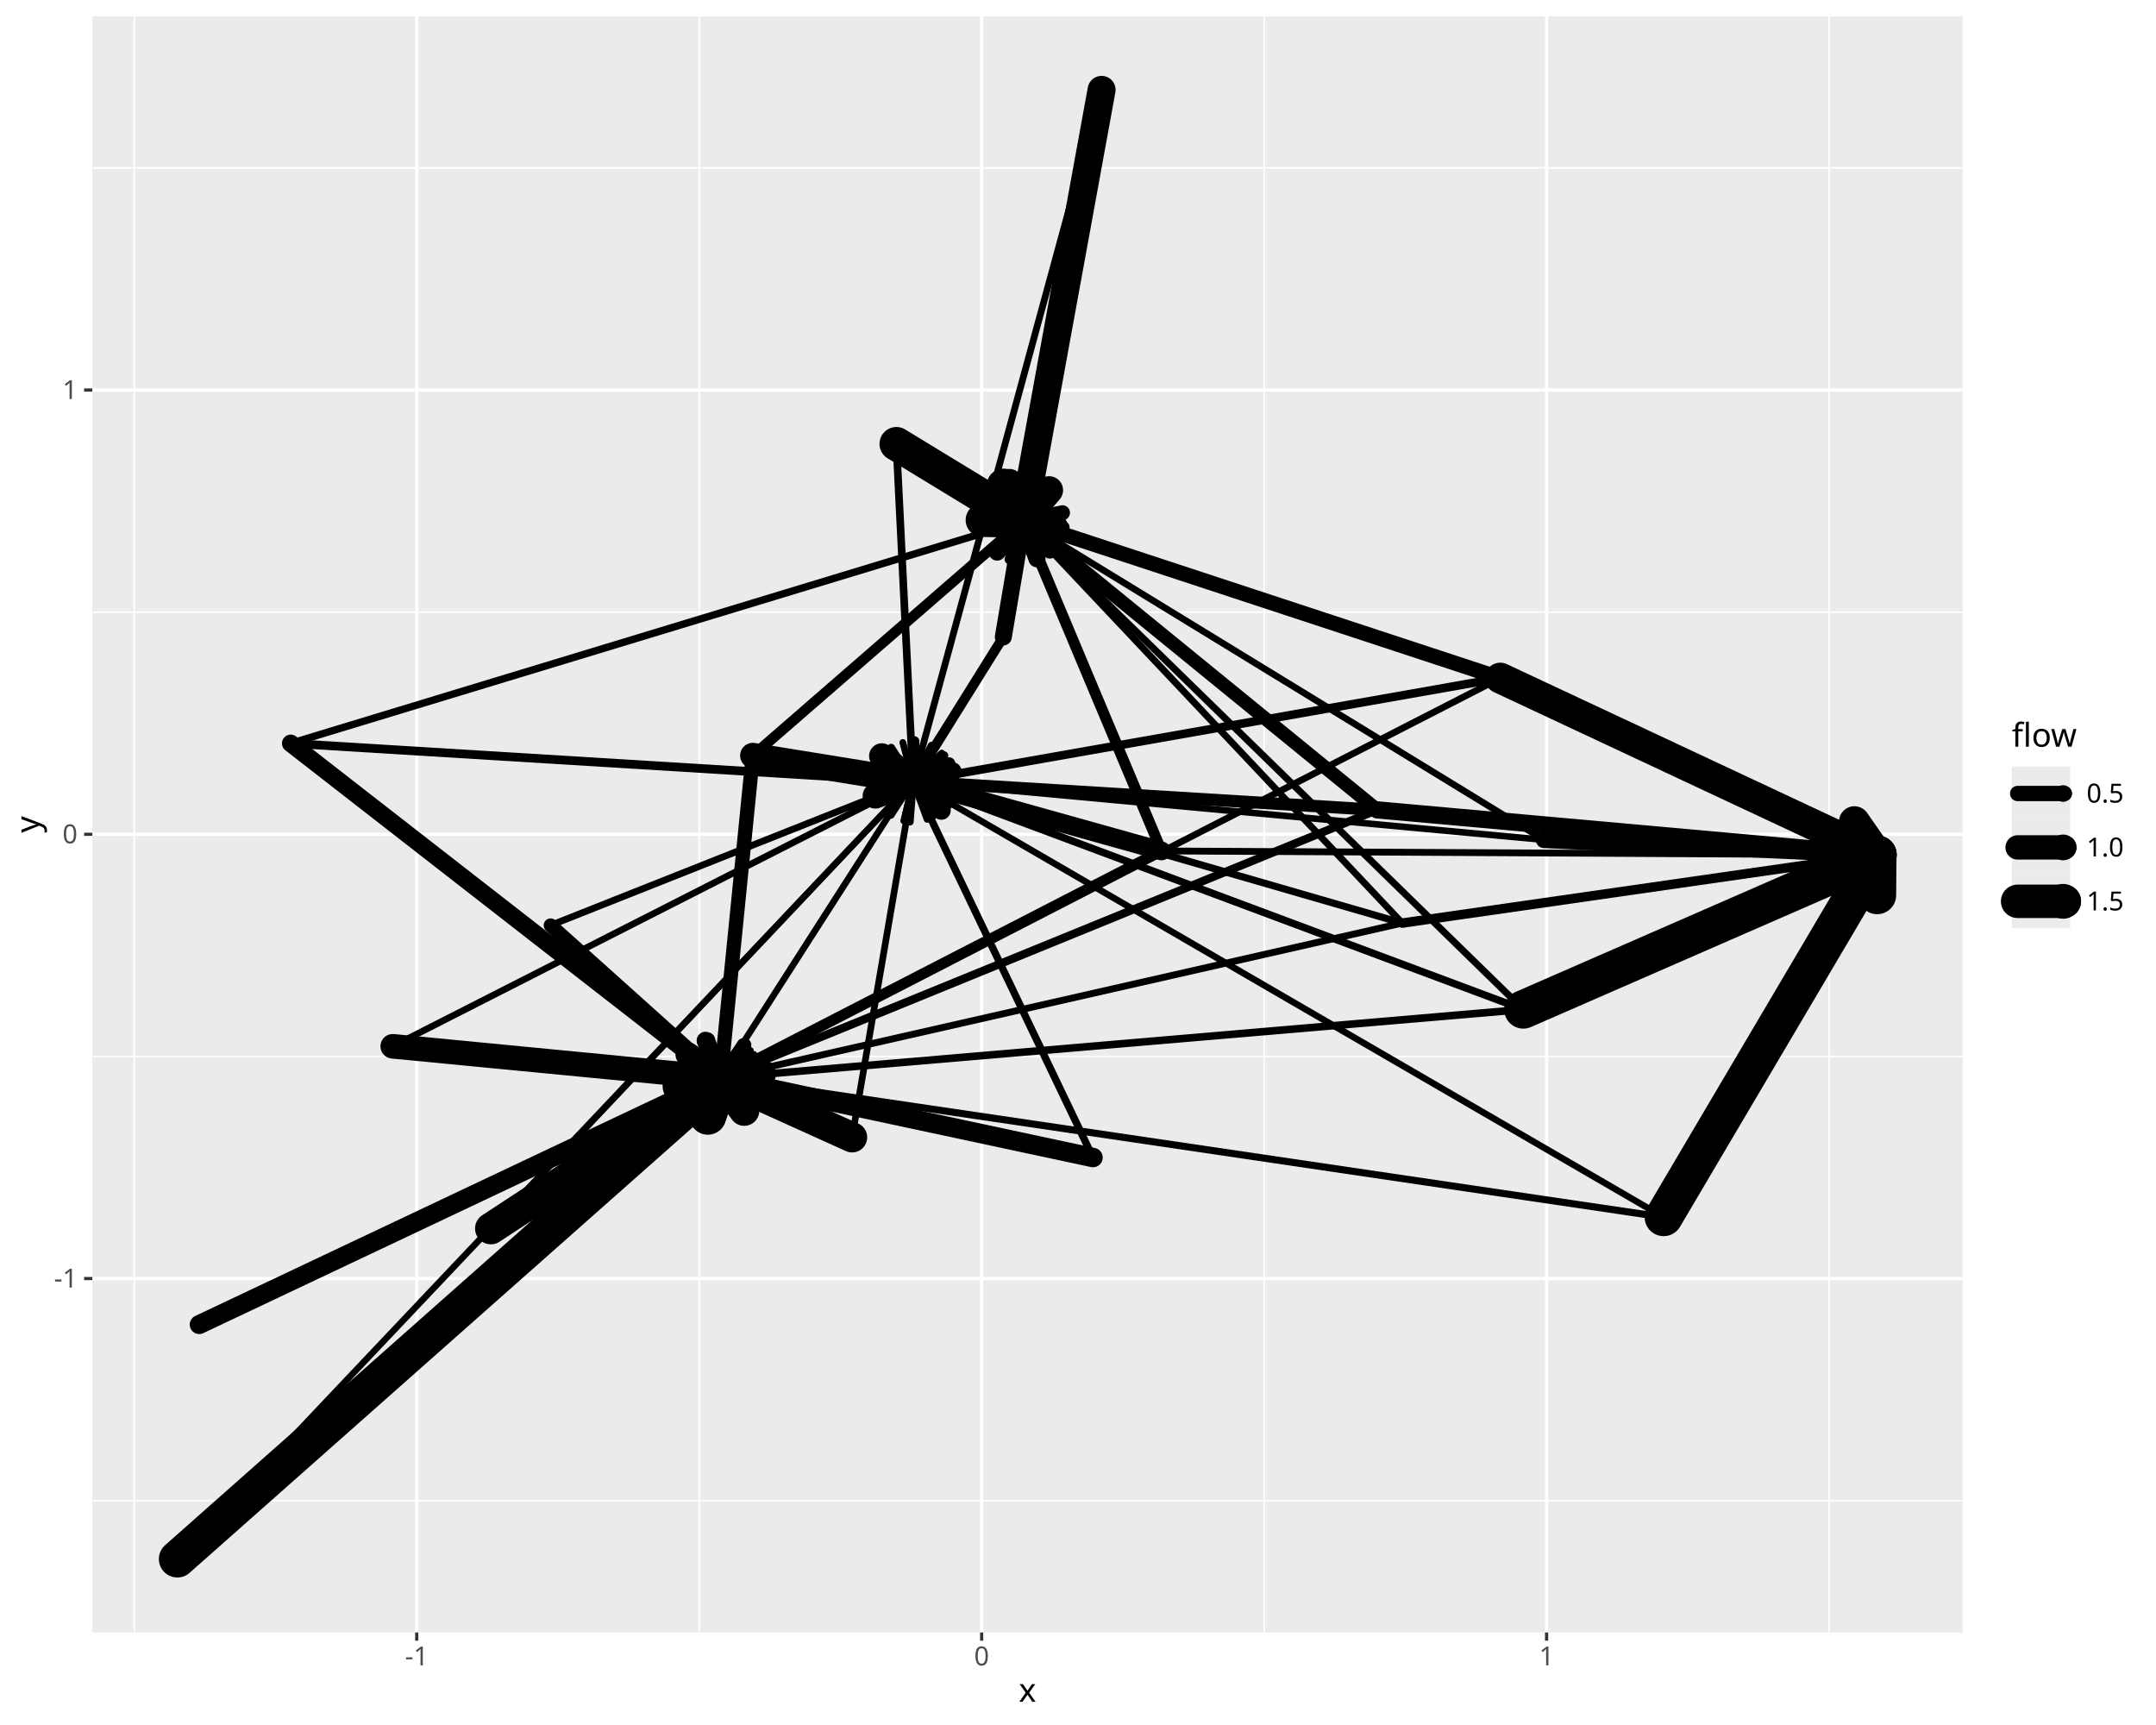
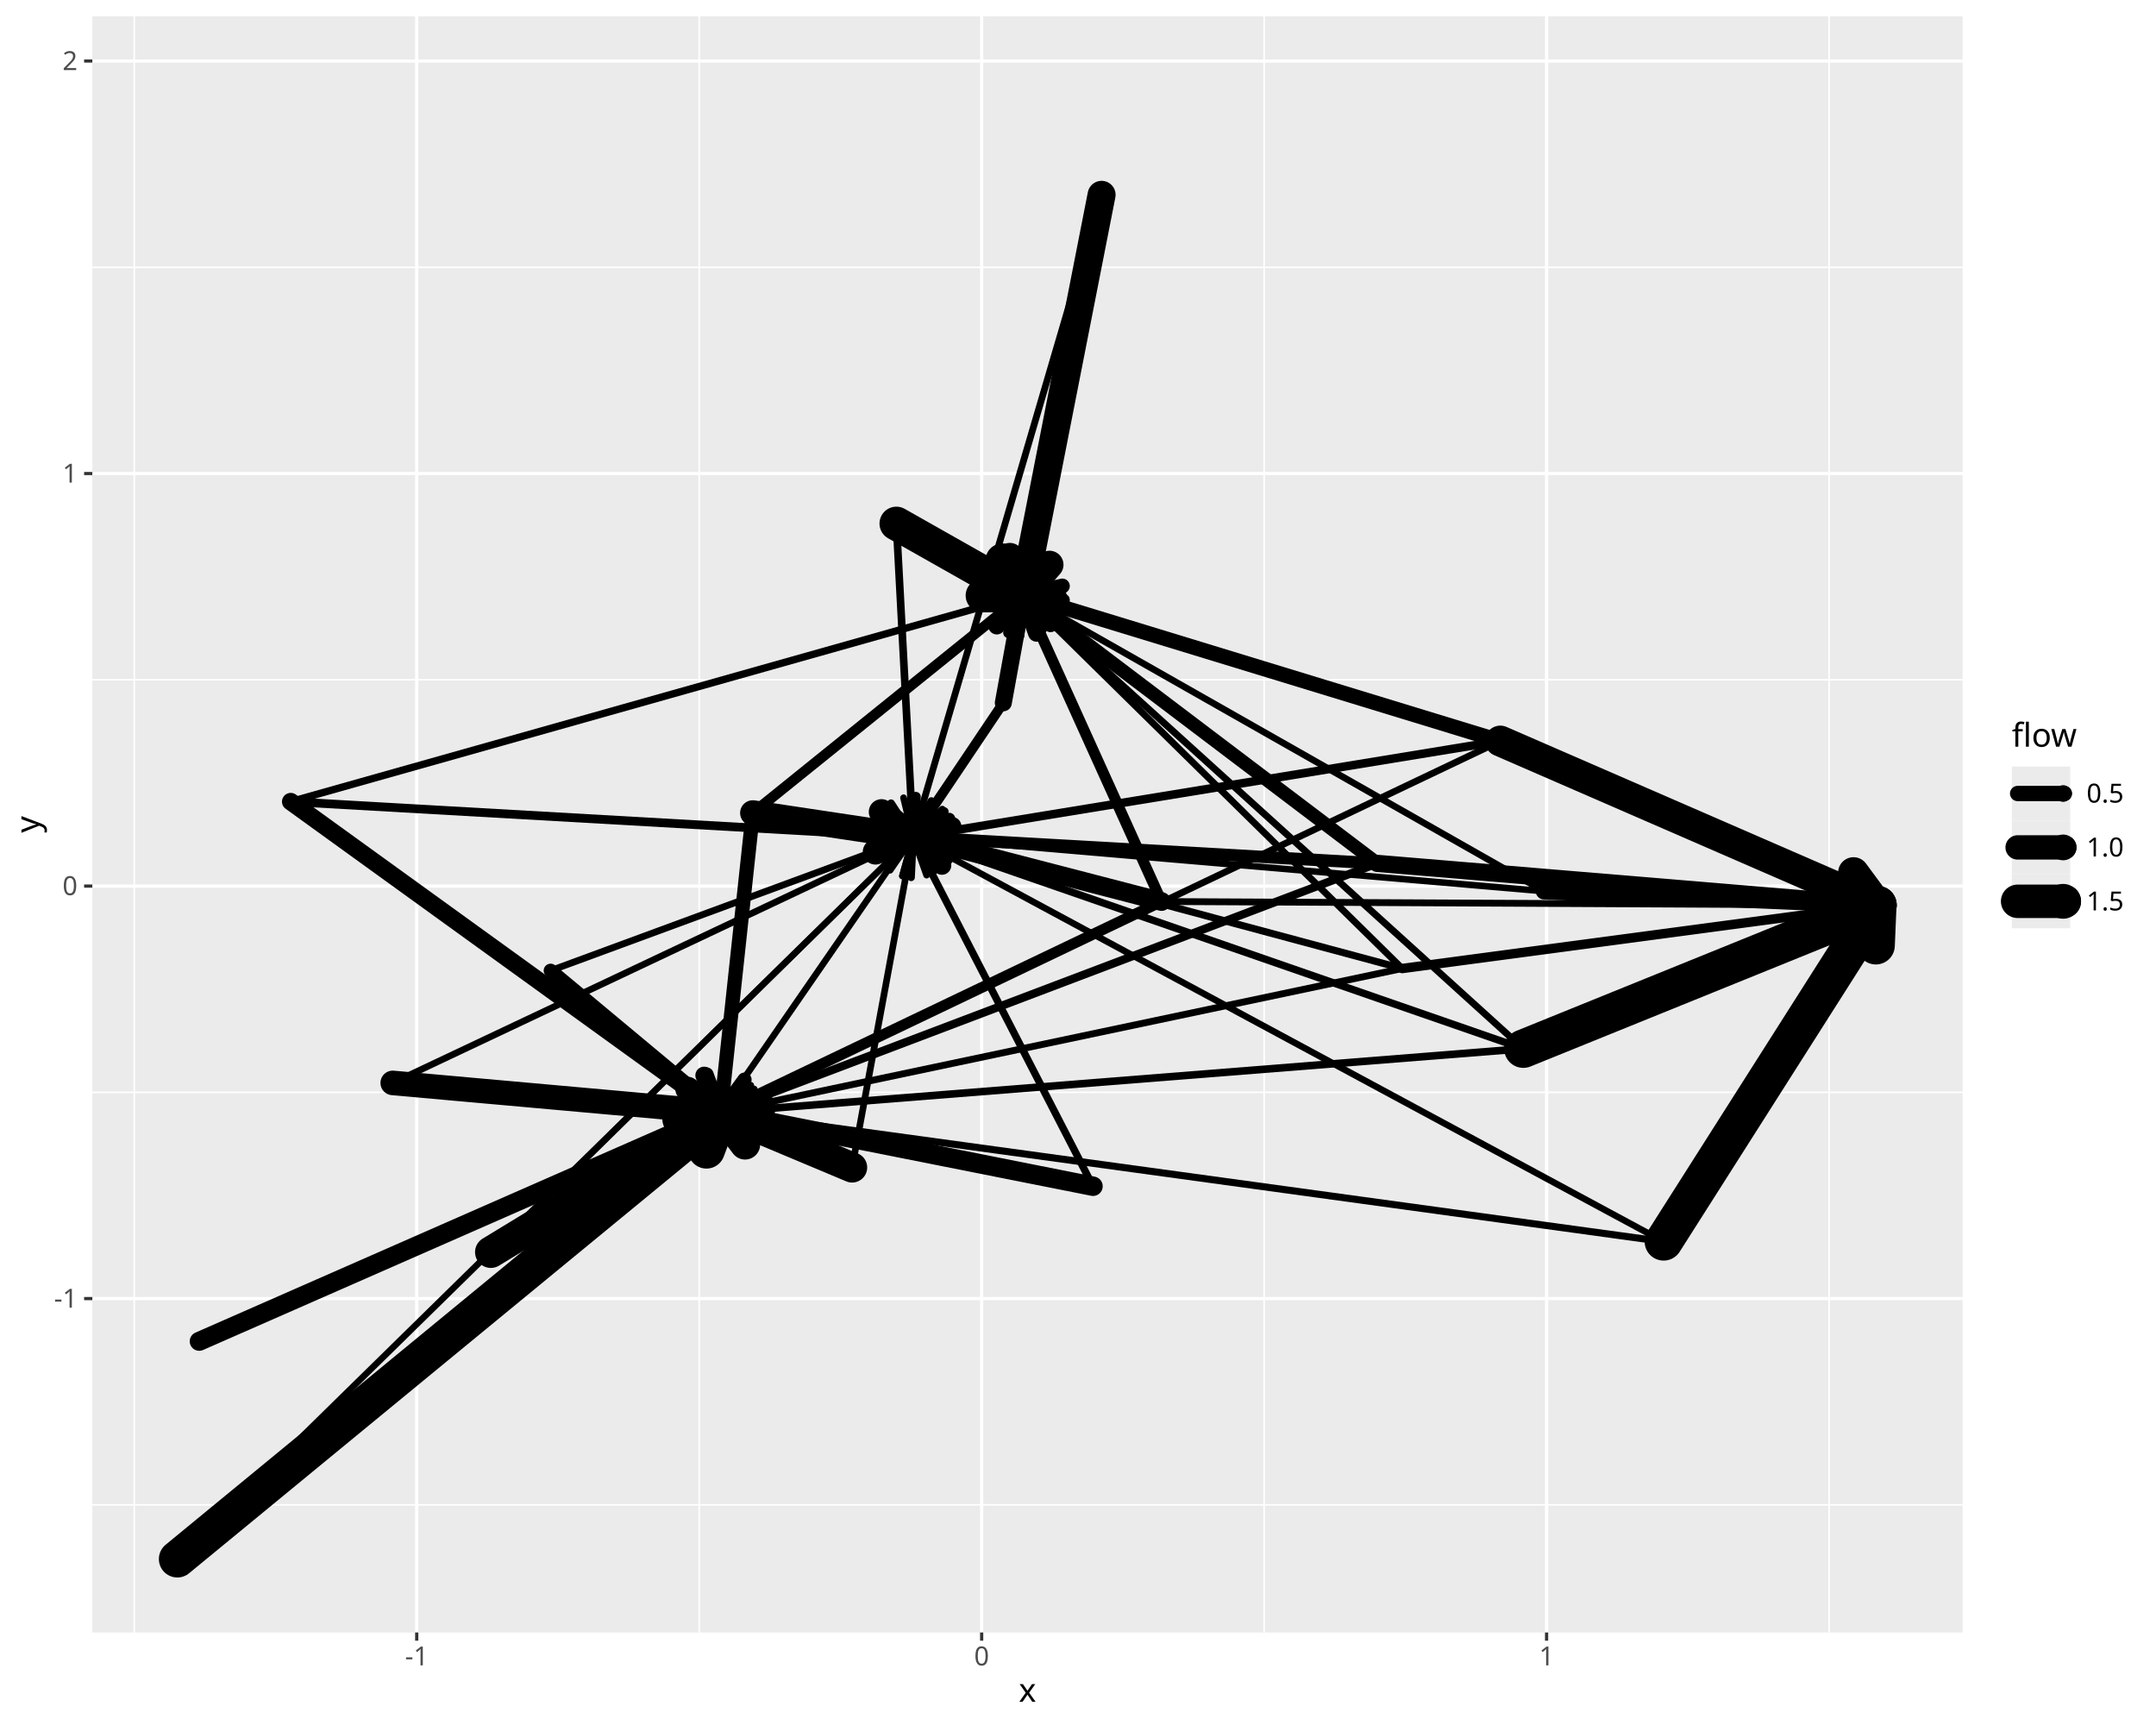
<svg xmlns="http://www.w3.org/2000/svg" class="svglite" data-engine-version="2.0" width="720.00pt" height="576.00pt" viewBox="0 0 720.00 576.00">
  <defs>
    <style type="text/css">
    .svglite line, .svglite polyline, .svglite polygon, .svglite path, .svglite rect, .svglite circle {
      fill: none;
      stroke: #000000;
      stroke-linecap: round;
      stroke-linejoin: round;
      stroke-miterlimit: 10.00;
    }
  </style>
  </defs>
  <rect width="100%" height="100%" style="stroke: none; fill: #FFFFFF;" />
  <defs>
    <clipPath id="cpMC4wMHw3MjAuMDB8MC4wMHw1NzYuMDA=">
      <rect x="0.00" y="0.00" width="720.00" height="576.00" />
    </clipPath>
  </defs>
  <g clip-path="url(#cpMC4wMHw3MjAuMDB8MC4wMHw1NzYuMDA=)">
    <rect x="0.00" y="0.00" width="720.00" height="576.00" style="stroke-width: 1.07; stroke: #FFFFFF; fill: #FFFFFF;" />
  </g>
  <defs>
    <clipPath id="cpMzAuODN8NjU1LjQwfDUuNDh8NTQ1LjEx">
      <rect x="30.83" y="5.48" width="624.57" height="539.63" />
    </clipPath>
  </defs>
  <g clip-path="url(#cpMzAuODN8NjU1LjQwfDUuNDh8NTQ1LjEx)">
    <rect x="30.83" y="5.48" width="624.57" height="539.63" style="stroke-width: 1.07; stroke: none; fill: #EBEBEB;" />
-     <polyline points="30.83,501.09 655.40,501.09 " style="stroke-width: 0.53; stroke: #FFFFFF; stroke-linecap: butt;" />
-     <polyline points="30.83,352.75 655.40,352.75 " style="stroke-width: 0.53; stroke: #FFFFFF; stroke-linecap: butt;" />
-     <polyline points="30.83,204.40 655.40,204.40 " style="stroke-width: 0.53; stroke: #FFFFFF; stroke-linecap: butt;" />
-     <polyline points="30.83,56.06 655.40,56.06 " style="stroke-width: 0.53; stroke: #FFFFFF; stroke-linecap: butt;" />
+     <polyline points="30.83,502.48 655.40,502.48 " style="stroke-width: 0.53; stroke: #FFFFFF; stroke-linecap: butt;" />
+     <polyline points="30.83,364.74 655.40,364.74 " style="stroke-width: 0.53; stroke: #FFFFFF; stroke-linecap: butt;" />
+     <polyline points="30.83,226.99 655.40,226.99 " style="stroke-width: 0.53; stroke: #FFFFFF; stroke-linecap: butt;" />
+     <polyline points="30.83,89.25 655.40,89.25 " style="stroke-width: 0.53; stroke: #FFFFFF; stroke-linecap: butt;" />
    <polyline points="44.84,545.11 44.84,5.48 " style="stroke-width: 0.53; stroke: #FFFFFF; stroke-linecap: butt;" />
    <polyline points="233.50,545.11 233.50,5.48 " style="stroke-width: 0.53; stroke: #FFFFFF; stroke-linecap: butt;" />
    <polyline points="422.16,545.11 422.16,5.48 " style="stroke-width: 0.53; stroke: #FFFFFF; stroke-linecap: butt;" />
    <polyline points="610.82,545.11 610.82,5.48 " style="stroke-width: 0.53; stroke: #FFFFFF; stroke-linecap: butt;" />
-     <polyline points="30.83,426.92 655.40,426.92 " style="stroke-width: 1.07; stroke: #FFFFFF; stroke-linecap: butt;" />
-     <polyline points="30.83,278.58 655.40,278.58 " style="stroke-width: 1.07; stroke: #FFFFFF; stroke-linecap: butt;" />
-     <polyline points="30.83,130.23 655.40,130.23 " style="stroke-width: 1.07; stroke: #FFFFFF; stroke-linecap: butt;" />
+     <polyline points="30.83,433.61 655.40,433.61 " style="stroke-width: 1.07; stroke: #FFFFFF; stroke-linecap: butt;" />
+     <polyline points="30.83,295.87 655.40,295.87 " style="stroke-width: 1.07; stroke: #FFFFFF; stroke-linecap: butt;" />
+     <polyline points="30.83,158.12 655.40,158.12 " style="stroke-width: 1.07; stroke: #FFFFFF; stroke-linecap: butt;" />
+     <polyline points="30.83,20.38 655.40,20.38 " style="stroke-width: 1.07; stroke: #FFFFFF; stroke-linecap: butt;" />
    <polyline points="139.17,545.11 139.17,5.48 " style="stroke-width: 1.07; stroke: #FFFFFF; stroke-linecap: butt;" />
    <polyline points="327.83,545.11 327.83,5.48 " style="stroke-width: 1.07; stroke: #FFFFFF; stroke-linecap: butt;" />
    <polyline points="516.49,545.11 516.49,5.48 " style="stroke-width: 1.07; stroke: #FFFFFF; stroke-linecap: butt;" />
-     <line x1="596.77" y1="298.06" x2="627.01" y2="285.43" style="stroke-width: 3.27;" />
-     <polyline points="618.83,296.15 627.01,285.43 613.63,283.71 " style="stroke-width: 3.27;" />
-     <line x1="468.28" y1="308.23" x2="627.01" y2="285.43" style="stroke-width: 3.16;" />
-     <polyline points="616.41,293.77 627.01,285.43 614.49,280.41 " style="stroke-width: 3.16;" />
-     <line x1="459.93" y1="270.43" x2="627.01" y2="285.43" style="stroke-width: 5.75;" />
-     <polyline points="614.77,291.10 627.01,285.43 615.98,277.67 " style="stroke-width: 5.75;" />
-     <line x1="555.57" y1="406.43" x2="627.01" y2="285.43" style="stroke-width: 12.68;" />
-     <polyline points="626.88,298.92 627.01,285.43 615.27,292.06 " style="stroke-width: 12.68;" />
-     <line x1="387.89" y1="284.14" x2="627.01" y2="285.43" style="stroke-width: 2.27;" />
-     <polyline points="615.29,292.11 627.01,285.43 615.37,278.62 " style="stroke-width: 2.27;" />
-     <line x1="515.62" y1="280.43" x2="627.01" y2="285.43" style="stroke-width: 5.51;" />
-     <polyline points="615.04,291.64 627.01,285.43 615.64,278.17 " style="stroke-width: 5.51;" />
-     <line x1="508.72" y1="337.07" x2="627.01" y2="285.43" style="stroke-width: 12.80;" />
-     <polyline points="619.01,296.29 627.01,285.43 613.61,283.92 " style="stroke-width: 12.80;" />
-     <line x1="501.03" y1="226.42" x2="627.01" y2="285.43" style="stroke-width: 10.30;" />
-     <polyline points="613.57,286.58 627.01,285.43 619.29,274.36 " style="stroke-width: 10.30;" />
-     <line x1="335.06" y1="212.68" x2="304.93" y2="260.96" style="stroke-width: 3.28;" />
-     <polyline points="305.39,247.48 304.93,260.96 316.84,254.62 " style="stroke-width: 3.28;" />
-     <line x1="183.88" y1="308.98" x2="304.93" y2="260.96" style="stroke-width: 2.26;" />
-     <polyline points="296.56,271.54 304.93,260.96 291.58,259.00 " style="stroke-width: 2.26;" />
-     <line x1="367.88" y1="30.01" x2="304.93" y2="260.96" style="stroke-width: 2.26;" />
-     <polyline points="301.50,247.92 304.93,260.96 314.51,251.46 " style="stroke-width: 2.26;" />
-     <line x1="468.28" y1="308.23" x2="304.93" y2="260.96" style="stroke-width: 2.38;" />
-     <polyline points="318.03,257.73 304.93,260.96 314.28,270.69 " style="stroke-width: 2.38;" />
-     <line x1="459.93" y1="270.43" x2="304.93" y2="260.96" style="stroke-width: 4.09;" />
-     <polyline points="317.00,254.94 304.93,260.96 316.18,268.41 " style="stroke-width: 4.09;" />
-     <line x1="284.56" y1="379.77" x2="304.93" y2="260.96" style="stroke-width: 2.22;" />
-     <polyline points="309.60,273.62 304.93,260.96 296.31,271.34 " style="stroke-width: 2.22;" />
-     <line x1="365.01" y1="386.52" x2="304.93" y2="260.96" style="stroke-width: 2.46;" />
-     <polyline points="316.06,268.59 304.93,260.96 303.89,274.41 " style="stroke-width: 2.46;" />
-     <line x1="555.57" y1="406.43" x2="304.93" y2="260.96" style="stroke-width: 2.17;" />
-     <polyline points="318.42,260.99 304.93,260.96 311.65,272.66 " style="stroke-width: 2.17;" />
-     <line x1="387.89" y1="284.14" x2="304.93" y2="260.96" style="stroke-width: 6.26;" />
-     <polyline points="318.00,257.61 304.93,260.96 314.37,270.60 " style="stroke-width: 6.26;" />
-     <line x1="59.22" y1="520.58" x2="304.93" y2="260.96" style="stroke-width: 2.14;" />
-     <polyline points="301.80,274.08 304.93,260.96 292.00,264.81 " style="stroke-width: 2.14;" />
-     <line x1="251.41" y1="252.29" x2="304.93" y2="260.96" style="stroke-width: 8.50;" />
-     <polyline points="292.32,265.75 304.93,260.96 294.48,252.44 " style="stroke-width: 8.50;" />
-     <line x1="515.62" y1="280.43" x2="304.93" y2="260.96" style="stroke-width: 2.17;" />
-     <polyline points="317.18,255.32 304.93,260.96 315.94,268.75 " style="stroke-width: 2.17;" />
-     <line x1="508.72" y1="337.07" x2="304.93" y2="260.96" style="stroke-width: 2.46;" />
-     <polyline points="318.24,258.73 304.93,260.96 313.52,271.37 " style="stroke-width: 2.46;" />
-     <line x1="501.03" y1="226.42" x2="304.93" y2="260.96" style="stroke-width: 2.84;" />
-     <polyline points="315.27,252.29 304.93,260.96 317.61,265.58 " style="stroke-width: 2.84;" />
-     <line x1="299.35" y1="148.22" x2="304.93" y2="260.96" style="stroke-width: 2.54;" />
-     <polyline points="297.62,249.63 304.93,260.96 311.09,248.96 " style="stroke-width: 2.54;" />
-     <line x1="97.09" y1="248.22" x2="304.93" y2="260.96" style="stroke-width: 2.92;" />
-     <polyline points="292.86,266.98 304.93,260.96 293.68,253.51 " style="stroke-width: 2.92;" />
-     <line x1="163.92" y1="410.21" x2="304.93" y2="260.96" style="stroke-width: 2.13;" />
-     <polyline points="301.81,274.09 304.93,260.96 292.00,264.82 " style="stroke-width: 2.13;" />
-     <line x1="131.16" y1="349.37" x2="304.93" y2="260.96" style="stroke-width: 2.20;" />
-     <polyline points="297.58,272.27 304.93,260.96 291.46,260.25 " style="stroke-width: 2.20;" />
-     <line x1="66.53" y1="442.29" x2="240.66" y2="359.93" style="stroke-width: 6.34;" />
-     <polyline points="232.98,371.03 240.66,359.93 227.21,358.83 " style="stroke-width: 6.34;" />
-     <line x1="335.06" y1="212.68" x2="240.66" y2="359.93" style="stroke-width: 2.18;" />
-     <polyline points="241.29,346.46 240.66,359.93 252.64,353.74 " style="stroke-width: 2.18;" />
-     <line x1="183.88" y1="308.98" x2="240.66" y2="359.93" style="stroke-width: 4.64;" />
-     <polyline points="227.46,357.15 240.66,359.93 236.47,347.11 " style="stroke-width: 4.64;" />
-     <line x1="468.28" y1="308.23" x2="240.66" y2="359.93" style="stroke-width: 2.29;" />
-     <polyline points="250.56,350.77 240.66,359.93 253.55,363.92 " style="stroke-width: 2.29;" />
-     <line x1="459.93" y1="270.43" x2="240.66" y2="359.93" style="stroke-width: 2.74;" />
-     <polyline points="248.93,349.27 240.66,359.93 254.03,361.76 " style="stroke-width: 2.74;" />
-     <line x1="284.56" y1="379.77" x2="240.66" y2="359.93" style="stroke-width: 10.08;" />
-     <polyline points="254.08,358.60 240.66,359.93 248.53,370.89 " style="stroke-width: 10.08;" />
-     <line x1="365.01" y1="386.52" x2="240.66" y2="359.93" style="stroke-width: 6.49;" />
-     <polyline points="253.50,355.78 240.66,359.93 250.67,368.97 " style="stroke-width: 6.49;" />
-     <line x1="555.57" y1="406.43" x2="240.66" y2="359.93" style="stroke-width: 2.36;" />
-     <polyline points="253.20,354.97 240.66,359.93 251.23,368.31 " style="stroke-width: 2.36;" />
-     <line x1="387.89" y1="284.14" x2="240.66" y2="359.93" style="stroke-width: 3.60;" />
-     <polyline points="247.96,348.59 240.66,359.93 254.14,360.58 " style="stroke-width: 3.60;" />
-     <line x1="59.22" y1="520.58" x2="240.66" y2="359.93" style="stroke-width: 12.33;" />
-     <polyline points="236.38,372.73 240.66,359.93 227.44,362.63 " style="stroke-width: 12.33;" />
-     <line x1="251.41" y1="252.29" x2="240.66" y2="359.93" style="stroke-width: 4.77;" />
-     <polyline points="235.11,347.64 240.66,359.93 248.53,348.98 " style="stroke-width: 4.77;" />
-     <line x1="508.72" y1="337.07" x2="240.66" y2="359.93" style="stroke-width: 2.52;" />
-     <polyline points="251.73,352.22 240.66,359.93 252.87,365.66 " style="stroke-width: 2.52;" />
-     <line x1="501.03" y1="226.42" x2="240.66" y2="359.93" style="stroke-width: 2.23;" />
-     <polyline points="247.98,348.60 240.66,359.93 254.13,360.61 " style="stroke-width: 2.23;" />
-     <line x1="97.09" y1="248.22" x2="240.66" y2="359.93" style="stroke-width: 5.85;" />
-     <polyline points="227.30,358.08 240.66,359.93 235.58,347.44 " style="stroke-width: 5.85;" />
-     <line x1="163.92" y1="410.21" x2="240.66" y2="359.93" style="stroke-width: 10.56;" />
-     <polyline points="234.58,371.98 240.66,359.93 227.19,360.69 " style="stroke-width: 10.56;" />
-     <line x1="131.16" y1="349.37" x2="240.66" y2="359.93" style="stroke-width: 8.21;" />
-     <polyline points="228.38,365.53 240.66,359.93 229.68,352.10 " style="stroke-width: 8.21;" />
-     <line x1="335.06" y1="212.68" x2="341.61" y2="173.96" style="stroke-width: 5.68;" />
-     <polyline points="346.31,186.61 341.61,173.96 333.01,184.36 " style="stroke-width: 5.68;" />
-     <line x1="367.88" y1="30.01" x2="341.61" y2="173.96" style="stroke-width: 9.35;" />
-     <polyline points="337.07,161.26 341.61,173.96 350.34,163.68 " style="stroke-width: 9.35;" />
-     <line x1="468.28" y1="308.23" x2="341.61" y2="173.96" style="stroke-width: 2.27;" />
-     <polyline points="354.53,177.83 341.61,173.96 344.72,187.09 " style="stroke-width: 2.27;" />
-     <line x1="459.93" y1="270.43" x2="341.61" y2="173.96" style="stroke-width: 4.53;" />
-     <polyline points="354.93,176.12 341.61,173.96 346.40,186.57 " style="stroke-width: 4.53;" />
-     <line x1="387.89" y1="284.14" x2="341.61" y2="173.96" style="stroke-width: 3.64;" />
-     <polyline points="352.35,182.12 341.61,173.96 339.92,187.35 " style="stroke-width: 3.64;" />
-     <line x1="251.41" y1="252.29" x2="341.61" y2="173.96" style="stroke-width: 3.48;" />
-     <polyline points="337.21,186.72 341.61,173.96 328.37,176.53 " style="stroke-width: 3.48;" />
-     <line x1="515.62" y1="280.43" x2="341.61" y2="173.96" style="stroke-width: 2.21;" />
-     <polyline points="355.10,174.31 341.61,173.96 348.06,185.82 " style="stroke-width: 2.21;" />
-     <line x1="508.72" y1="337.07" x2="341.61" y2="173.96" style="stroke-width: 2.31;" />
-     <polyline points="354.68,177.30 341.61,173.96 345.26,186.95 " style="stroke-width: 2.31;" />
-     <line x1="501.03" y1="226.42" x2="341.61" y2="173.96" style="stroke-width: 5.00;" />
-     <polyline points="354.82,171.21 341.61,173.96 350.60,184.02 " style="stroke-width: 5.00;" />
-     <line x1="299.35" y1="148.22" x2="341.61" y2="173.96" style="stroke-width: 11.28;" />
-     <polyline points="328.12,173.65 341.61,173.96 335.14,162.12 " style="stroke-width: 11.28;" />
-     <line x1="97.09" y1="248.22" x2="341.61" y2="173.96" style="stroke-width: 2.44;" />
-     <polyline points="332.39,183.81 341.61,173.96 328.47,170.90 " style="stroke-width: 2.44;" />
+     <line x1="596.77" y1="313.95" x2="627.01" y2="302.23" style="stroke-width: 3.27;" />
+     <polyline points="618.56,312.74 627.01,302.23 613.68,300.16 " style="stroke-width: 3.27;" />
+     <line x1="468.28" y1="323.40" x2="627.01" y2="302.23" style="stroke-width: 3.16;" />
+     <polyline points="616.33,310.46 627.01,302.23 614.54,297.09 " style="stroke-width: 3.16;" />
+     <line x1="459.93" y1="288.30" x2="627.01" y2="302.23" style="stroke-width: 5.75;" />
+     <polyline points="614.81,307.98 627.01,302.23 615.93,294.54 " style="stroke-width: 5.75;" />
+     <line x1="555.57" y1="414.59" x2="627.01" y2="302.23" style="stroke-width: 12.68;" />
+     <polyline points="626.44,315.71 627.01,302.23 615.05,308.47 " style="stroke-width: 12.68;" />
+     <line x1="387.89" y1="301.03" x2="627.01" y2="302.23" style="stroke-width: 2.27;" />
+     <polyline points="615.30,308.92 627.01,302.23 615.36,295.43 " style="stroke-width: 2.27;" />
+     <line x1="515.62" y1="297.59" x2="627.01" y2="302.23" style="stroke-width: 5.51;" />
+     <polyline points="615.06,308.48 627.01,302.23 615.62,295.00 " style="stroke-width: 5.51;" />
+     <line x1="508.72" y1="350.18" x2="627.01" y2="302.23" style="stroke-width: 12.80;" />
+     <polyline points="618.72,312.87 627.01,302.23 613.65,300.37 " style="stroke-width: 12.80;" />
+     <line x1="501.03" y1="247.44" x2="627.01" y2="302.23" style="stroke-width: 10.30;" />
+     <polyline points="613.61,303.76 627.01,302.23 618.99,291.38 " style="stroke-width: 10.30;" />
+     <line x1="335.06" y1="234.68" x2="304.93" y2="279.51" style="stroke-width: 3.28;" />
+     <polyline points="305.85,266.05 304.93,279.51 317.05,273.58 " style="stroke-width: 3.28;" />
+     <line x1="183.88" y1="324.10" x2="304.93" y2="279.51" style="stroke-width: 2.26;" />
+     <polyline points="296.30,289.88 304.93,279.51 291.64,277.22 " style="stroke-width: 2.26;" />
+     <line x1="367.88" y1="65.06" x2="304.93" y2="279.51" style="stroke-width: 2.26;" />
+     <polyline points="301.75,266.40 304.93,279.51 314.69,270.20 " style="stroke-width: 2.26;" />
+     <line x1="468.28" y1="323.40" x2="304.93" y2="279.51" style="stroke-width: 2.38;" />
+     <polyline points="317.96,276.03 304.93,279.51 314.46,289.06 " style="stroke-width: 2.38;" />
+     <line x1="459.93" y1="288.30" x2="304.93" y2="279.51" style="stroke-width: 4.09;" />
+     <polyline points="316.98,273.44 304.93,279.51 316.21,286.91 " style="stroke-width: 4.09;" />
+     <line x1="284.56" y1="389.83" x2="304.93" y2="279.51" style="stroke-width: 2.22;" />
+     <polyline points="309.44,292.22 304.93,279.51 296.18,289.77 " style="stroke-width: 2.22;" />
+     <line x1="365.01" y1="396.10" x2="304.93" y2="279.51" style="stroke-width: 2.46;" />
+     <polyline points="316.28,286.81 304.93,279.51 304.29,292.99 " style="stroke-width: 2.46;" />
+     <line x1="555.57" y1="414.59" x2="304.93" y2="279.51" style="stroke-width: 2.17;" />
+     <polyline points="318.42,279.12 304.93,279.51 312.02,290.99 " style="stroke-width: 2.17;" />
+     <line x1="387.89" y1="301.03" x2="304.93" y2="279.51" style="stroke-width: 6.26;" />
+     <polyline points="317.93,275.92 304.93,279.51 314.55,288.97 " style="stroke-width: 6.26;" />
+     <line x1="59.22" y1="520.58" x2="304.93" y2="279.51" style="stroke-width: 2.14;" />
+     <polyline points="301.31,292.51 304.93,279.51 291.87,282.88 " style="stroke-width: 2.14;" />
+     <line x1="251.41" y1="271.46" x2="304.93" y2="279.51" style="stroke-width: 8.50;" />
+     <polyline points="292.37,284.44 304.93,279.51 294.38,271.10 " style="stroke-width: 8.50;" />
+     <line x1="515.62" y1="297.59" x2="304.93" y2="279.51" style="stroke-width: 2.17;" />
+     <polyline points="317.15,273.79 304.93,279.51 315.99,287.23 " style="stroke-width: 2.17;" />
+     <line x1="508.72" y1="350.18" x2="304.93" y2="279.51" style="stroke-width: 2.46;" />
+     <polyline points="318.18,276.97 304.93,279.51 313.76,289.71 " style="stroke-width: 2.46;" />
+     <line x1="501.03" y1="247.44" x2="304.93" y2="279.51" style="stroke-width: 2.84;" />
+     <polyline points="315.37,270.97 304.93,279.51 317.55,284.28 " style="stroke-width: 2.84;" />
+     <line x1="299.35" y1="174.82" x2="304.93" y2="279.51" style="stroke-width: 2.54;" />
+     <polyline points="297.57,268.20 304.93,279.51 311.04,267.48 " style="stroke-width: 2.54;" />
+     <line x1="97.09" y1="267.68" x2="304.93" y2="279.51" style="stroke-width: 2.92;" />
+     <polyline points="292.88,285.58 304.93,279.51 293.65,272.11 " style="stroke-width: 2.92;" />
+     <line x1="163.92" y1="418.10" x2="304.93" y2="279.51" style="stroke-width: 2.13;" />
+     <polyline points="301.33,292.51 304.93,279.51 291.87,282.89 " style="stroke-width: 2.13;" />
+     <line x1="131.16" y1="361.60" x2="304.93" y2="279.51" style="stroke-width: 2.20;" />
+     <polyline points="297.25,290.60 304.93,279.51 291.49,278.40 " style="stroke-width: 2.20;" />
+     <line x1="66.53" y1="447.88" x2="240.66" y2="371.41" style="stroke-width: 6.34;" />
+     <polyline points="232.68,382.29 240.66,371.41 227.25,369.93 " style="stroke-width: 6.34;" />
+     <line x1="335.06" y1="234.68" x2="240.66" y2="371.41" style="stroke-width: 2.18;" />
+     <polyline points="241.75,357.96 240.66,371.41 252.85,365.63 " style="stroke-width: 2.18;" />
+     <line x1="183.88" y1="324.10" x2="240.66" y2="371.41" style="stroke-width: 4.64;" />
+     <polyline points="227.37,369.11 240.66,371.41 236.00,358.75 " style="stroke-width: 4.64;" />
+     <line x1="468.28" y1="323.40" x2="240.66" y2="371.41" style="stroke-width: 2.29;" />
+     <polyline points="250.70,362.40 240.66,371.41 253.48,375.60 " style="stroke-width: 2.29;" />
+     <line x1="459.93" y1="288.30" x2="240.66" y2="371.41" style="stroke-width: 2.74;" />
+     <polyline points="249.19,360.96 240.66,371.41 253.98,373.58 " style="stroke-width: 2.74;" />
+     <line x1="284.56" y1="389.83" x2="240.66" y2="371.41" style="stroke-width: 10.08;" />
+     <polyline points="254.04,369.71 240.66,371.41 248.82,382.15 " style="stroke-width: 10.08;" />
+     <line x1="365.01" y1="396.10" x2="240.66" y2="371.41" style="stroke-width: 6.49;" />
+     <polyline points="253.43,367.07 240.66,371.41 250.81,380.30 " style="stroke-width: 6.49;" />
+     <line x1="555.57" y1="414.59" x2="240.66" y2="371.41" style="stroke-width: 2.36;" />
+     <polyline points="253.15,366.32 240.66,371.41 251.32,379.68 " style="stroke-width: 2.36;" />
+     <line x1="387.89" y1="301.03" x2="240.66" y2="371.41" style="stroke-width: 3.60;" />
+     <polyline points="248.29,360.29 240.66,371.41 254.11,372.46 " style="stroke-width: 3.60;" />
+     <line x1="59.22" y1="520.58" x2="240.66" y2="371.41" style="stroke-width: 12.33;" />
+     <polyline points="235.92,384.04 240.66,371.41 227.35,373.62 " style="stroke-width: 12.33;" />
+     <line x1="251.41" y1="271.46" x2="240.66" y2="371.41" style="stroke-width: 4.77;" />
+     <polyline points="235.20,359.07 240.66,371.41 248.62,360.52 " style="stroke-width: 4.77;" />
+     <line x1="508.72" y1="350.18" x2="240.66" y2="371.41" style="stroke-width: 2.52;" />
+     <polyline points="251.77,363.76 240.66,371.41 252.84,377.21 " style="stroke-width: 2.52;" />
+     <line x1="501.03" y1="247.44" x2="240.66" y2="371.41" style="stroke-width: 2.23;" />
+     <polyline points="248.31,360.30 240.66,371.41 254.11,372.48 " style="stroke-width: 2.23;" />
+     <line x1="97.09" y1="267.68" x2="240.66" y2="371.41" style="stroke-width: 5.85;" />
+     <polyline points="227.24,370.04 240.66,371.41 235.14,359.10 " style="stroke-width: 5.85;" />
+     <line x1="163.92" y1="418.10" x2="240.66" y2="371.41" style="stroke-width: 10.56;" />
+     <polyline points="234.18,383.25 240.66,371.41 227.17,371.72 " style="stroke-width: 10.56;" />
+     <line x1="131.16" y1="361.60" x2="240.66" y2="371.41" style="stroke-width: 8.21;" />
+     <polyline points="228.42,377.09 240.66,371.41 229.63,363.65 " style="stroke-width: 8.21;" />
+     <line x1="335.06" y1="234.68" x2="341.61" y2="198.73" style="stroke-width: 5.68;" />
+     <polyline points="346.15,211.43 341.61,198.73 332.88,209.01 " style="stroke-width: 5.68;" />
+     <line x1="367.88" y1="65.06" x2="341.61" y2="198.73" style="stroke-width: 9.35;" />
+     <polyline points="337.24,185.96 341.61,198.73 350.48,188.57 " style="stroke-width: 9.35;" />
+     <line x1="468.28" y1="323.40" x2="341.61" y2="198.73" style="stroke-width: 2.27;" />
+     <polyline points="354.67,202.12 341.61,198.73 345.21,211.73 " style="stroke-width: 2.27;" />
+     <line x1="459.93" y1="288.30" x2="341.61" y2="198.73" style="stroke-width: 4.53;" />
+     <polyline points="355.00,200.40 341.61,198.73 346.85,211.16 " style="stroke-width: 4.53;" />
+     <line x1="387.89" y1="301.03" x2="341.61" y2="198.73" style="stroke-width: 3.64;" />
+     <polyline points="352.57,206.59 341.61,198.73 340.28,212.15 " style="stroke-width: 3.64;" />
+     <line x1="251.41" y1="271.46" x2="341.61" y2="198.73" style="stroke-width: 3.48;" />
+     <polyline points="336.75,211.31 341.61,198.73 328.28,200.81 " style="stroke-width: 3.48;" />
+     <line x1="515.62" y1="297.59" x2="341.61" y2="198.73" style="stroke-width: 2.21;" />
+     <polyline points="355.10,198.63 341.61,198.73 348.44,210.36 " style="stroke-width: 2.21;" />
+     <line x1="508.72" y1="350.18" x2="341.61" y2="198.73" style="stroke-width: 2.31;" />
+     <polyline points="354.80,201.58 341.61,198.73 345.74,211.57 " style="stroke-width: 2.31;" />
+     <line x1="501.03" y1="247.44" x2="341.61" y2="198.73" style="stroke-width: 5.00;" />
+     <polyline points="354.76,195.69 341.61,198.73 350.81,208.59 " style="stroke-width: 5.00;" />
+     <line x1="299.35" y1="174.82" x2="341.61" y2="198.73" style="stroke-width: 11.28;" />
+     <polyline points="328.12,198.85 341.61,198.73 334.76,187.10 " style="stroke-width: 11.28;" />
+     <line x1="97.09" y1="267.68" x2="341.61" y2="198.73" style="stroke-width: 2.44;" />
+     <polyline points="332.20,208.39 341.61,198.73 328.53,195.41 " style="stroke-width: 2.44;" />
  </g>
  <g clip-path="url(#cpMC4wMHw3MjAuMDB8MC4wMHw1NzYuMDA=)">
-     <text x="25.90" y="429.95" text-anchor="end" style="font-size: 8.80px; fill: #4D4D4D; font-family: sans;" textLength="7.82px" lengthAdjust="spacingAndGlyphs">-1</text>
-     <text x="25.90" y="281.60" text-anchor="end" style="font-size: 8.80px; fill: #4D4D4D; font-family: sans;" textLength="4.89px" lengthAdjust="spacingAndGlyphs">0</text>
-     <text x="25.90" y="133.26" text-anchor="end" style="font-size: 8.80px; fill: #4D4D4D; font-family: sans;" textLength="4.89px" lengthAdjust="spacingAndGlyphs">1</text>
-     <polyline points="28.09,426.92 30.83,426.92 " style="stroke-width: 1.07; stroke: #333333; stroke-linecap: butt;" />
-     <polyline points="28.09,278.58 30.83,278.58 " style="stroke-width: 1.07; stroke: #333333; stroke-linecap: butt;" />
-     <polyline points="28.09,130.23 30.83,130.23 " style="stroke-width: 1.07; stroke: #333333; stroke-linecap: butt;" />
+     <text x="25.90" y="436.64" text-anchor="end" style="font-size: 8.80px; fill: #4D4D4D; font-family: sans;" textLength="7.82px" lengthAdjust="spacingAndGlyphs">-1</text>
+     <text x="25.90" y="298.89" text-anchor="end" style="font-size: 8.80px; fill: #4D4D4D; font-family: sans;" textLength="4.89px" lengthAdjust="spacingAndGlyphs">0</text>
+     <text x="25.90" y="161.15" text-anchor="end" style="font-size: 8.80px; fill: #4D4D4D; font-family: sans;" textLength="4.89px" lengthAdjust="spacingAndGlyphs">1</text>
+     <text x="25.90" y="23.41" text-anchor="end" style="font-size: 8.80px; fill: #4D4D4D; font-family: sans;" textLength="4.89px" lengthAdjust="spacingAndGlyphs">2</text>
+     <polyline points="28.09,433.61 30.83,433.61 " style="stroke-width: 1.07; stroke: #333333; stroke-linecap: butt;" />
+     <polyline points="28.09,295.87 30.83,295.87 " style="stroke-width: 1.07; stroke: #333333; stroke-linecap: butt;" />
+     <polyline points="28.09,158.12 30.83,158.12 " style="stroke-width: 1.07; stroke: #333333; stroke-linecap: butt;" />
+     <polyline points="28.09,20.38 30.83,20.38 " style="stroke-width: 1.07; stroke: #333333; stroke-linecap: butt;" />
    <polyline points="139.17,547.85 139.17,545.11 " style="stroke-width: 1.07; stroke: #333333; stroke-linecap: butt;" />
    <polyline points="327.83,547.85 327.83,545.11 " style="stroke-width: 1.07; stroke: #333333; stroke-linecap: butt;" />
    <polyline points="516.49,547.85 516.49,545.11 " style="stroke-width: 1.07; stroke: #333333; stroke-linecap: butt;" />
    <text x="139.17" y="556.10" text-anchor="middle" style="font-size: 8.80px; fill: #4D4D4D; font-family: sans;" textLength="7.82px" lengthAdjust="spacingAndGlyphs">-1</text>
    <text x="327.83" y="556.10" text-anchor="middle" style="font-size: 8.80px; fill: #4D4D4D; font-family: sans;" textLength="4.89px" lengthAdjust="spacingAndGlyphs">0</text>
    <text x="516.49" y="556.10" text-anchor="middle" style="font-size: 8.80px; fill: #4D4D4D; font-family: sans;" textLength="4.89px" lengthAdjust="spacingAndGlyphs">1</text>
    <text x="343.12" y="568.24" text-anchor="middle" style="font-size: 11.00px; font-family: sans;" textLength="5.50px" lengthAdjust="spacingAndGlyphs">x</text>
    <text transform="translate(13.05,275.30) rotate(-90)" text-anchor="middle" style="font-size: 11.00px; font-family: sans;" textLength="5.50px" lengthAdjust="spacingAndGlyphs">y</text>
    <rect x="666.36" y="235.15" width="48.16" height="80.29" style="stroke-width: 1.07; stroke: none; fill: #FFFFFF;" />
    <text x="671.84" y="249.34" style="font-size: 11.00px; font-family: sans;" textLength="19.56px" lengthAdjust="spacingAndGlyphs">flow</text>
    <rect x="671.84" y="255.96" width="19.49" height="18.00" style="stroke-width: 1.07; stroke: none; fill: #EBEBEB;" />
    <line x1="673.79" y1="264.96" x2="689.38" y2="264.96" style="stroke-width: 5.11;" />
    <polyline points="688.99,265.19 689.38,264.96 688.99,264.74 " style="stroke-width: 5.11;" />
    <rect x="671.84" y="273.96" width="19.49" height="18.00" style="stroke-width: 1.07; stroke: none; fill: #EBEBEB;" />
    <line x1="673.79" y1="282.96" x2="689.38" y2="282.96" style="stroke-width: 8.14;" />
    <polyline points="688.99,283.19 689.38,282.96 688.99,282.74 " style="stroke-width: 8.14;" />
    <rect x="671.84" y="291.96" width="19.49" height="18.00" style="stroke-width: 1.07; stroke: none; fill: #EBEBEB;" />
    <line x1="673.79" y1="300.96" x2="689.38" y2="300.96" style="stroke-width: 11.17;" />
    <polyline points="688.99,301.19 689.38,300.96 688.99,300.74 " style="stroke-width: 11.17;" />
    <text x="696.81" y="267.99" style="font-size: 8.80px; font-family: sans;" textLength="12.23px" lengthAdjust="spacingAndGlyphs">0.5</text>
    <text x="696.81" y="285.99" style="font-size: 8.80px; font-family: sans;" textLength="12.23px" lengthAdjust="spacingAndGlyphs">1.0</text>
    <text x="696.81" y="303.99" style="font-size: 8.80px; font-family: sans;" textLength="12.23px" lengthAdjust="spacingAndGlyphs">1.5</text>
  </g>
</svg>
